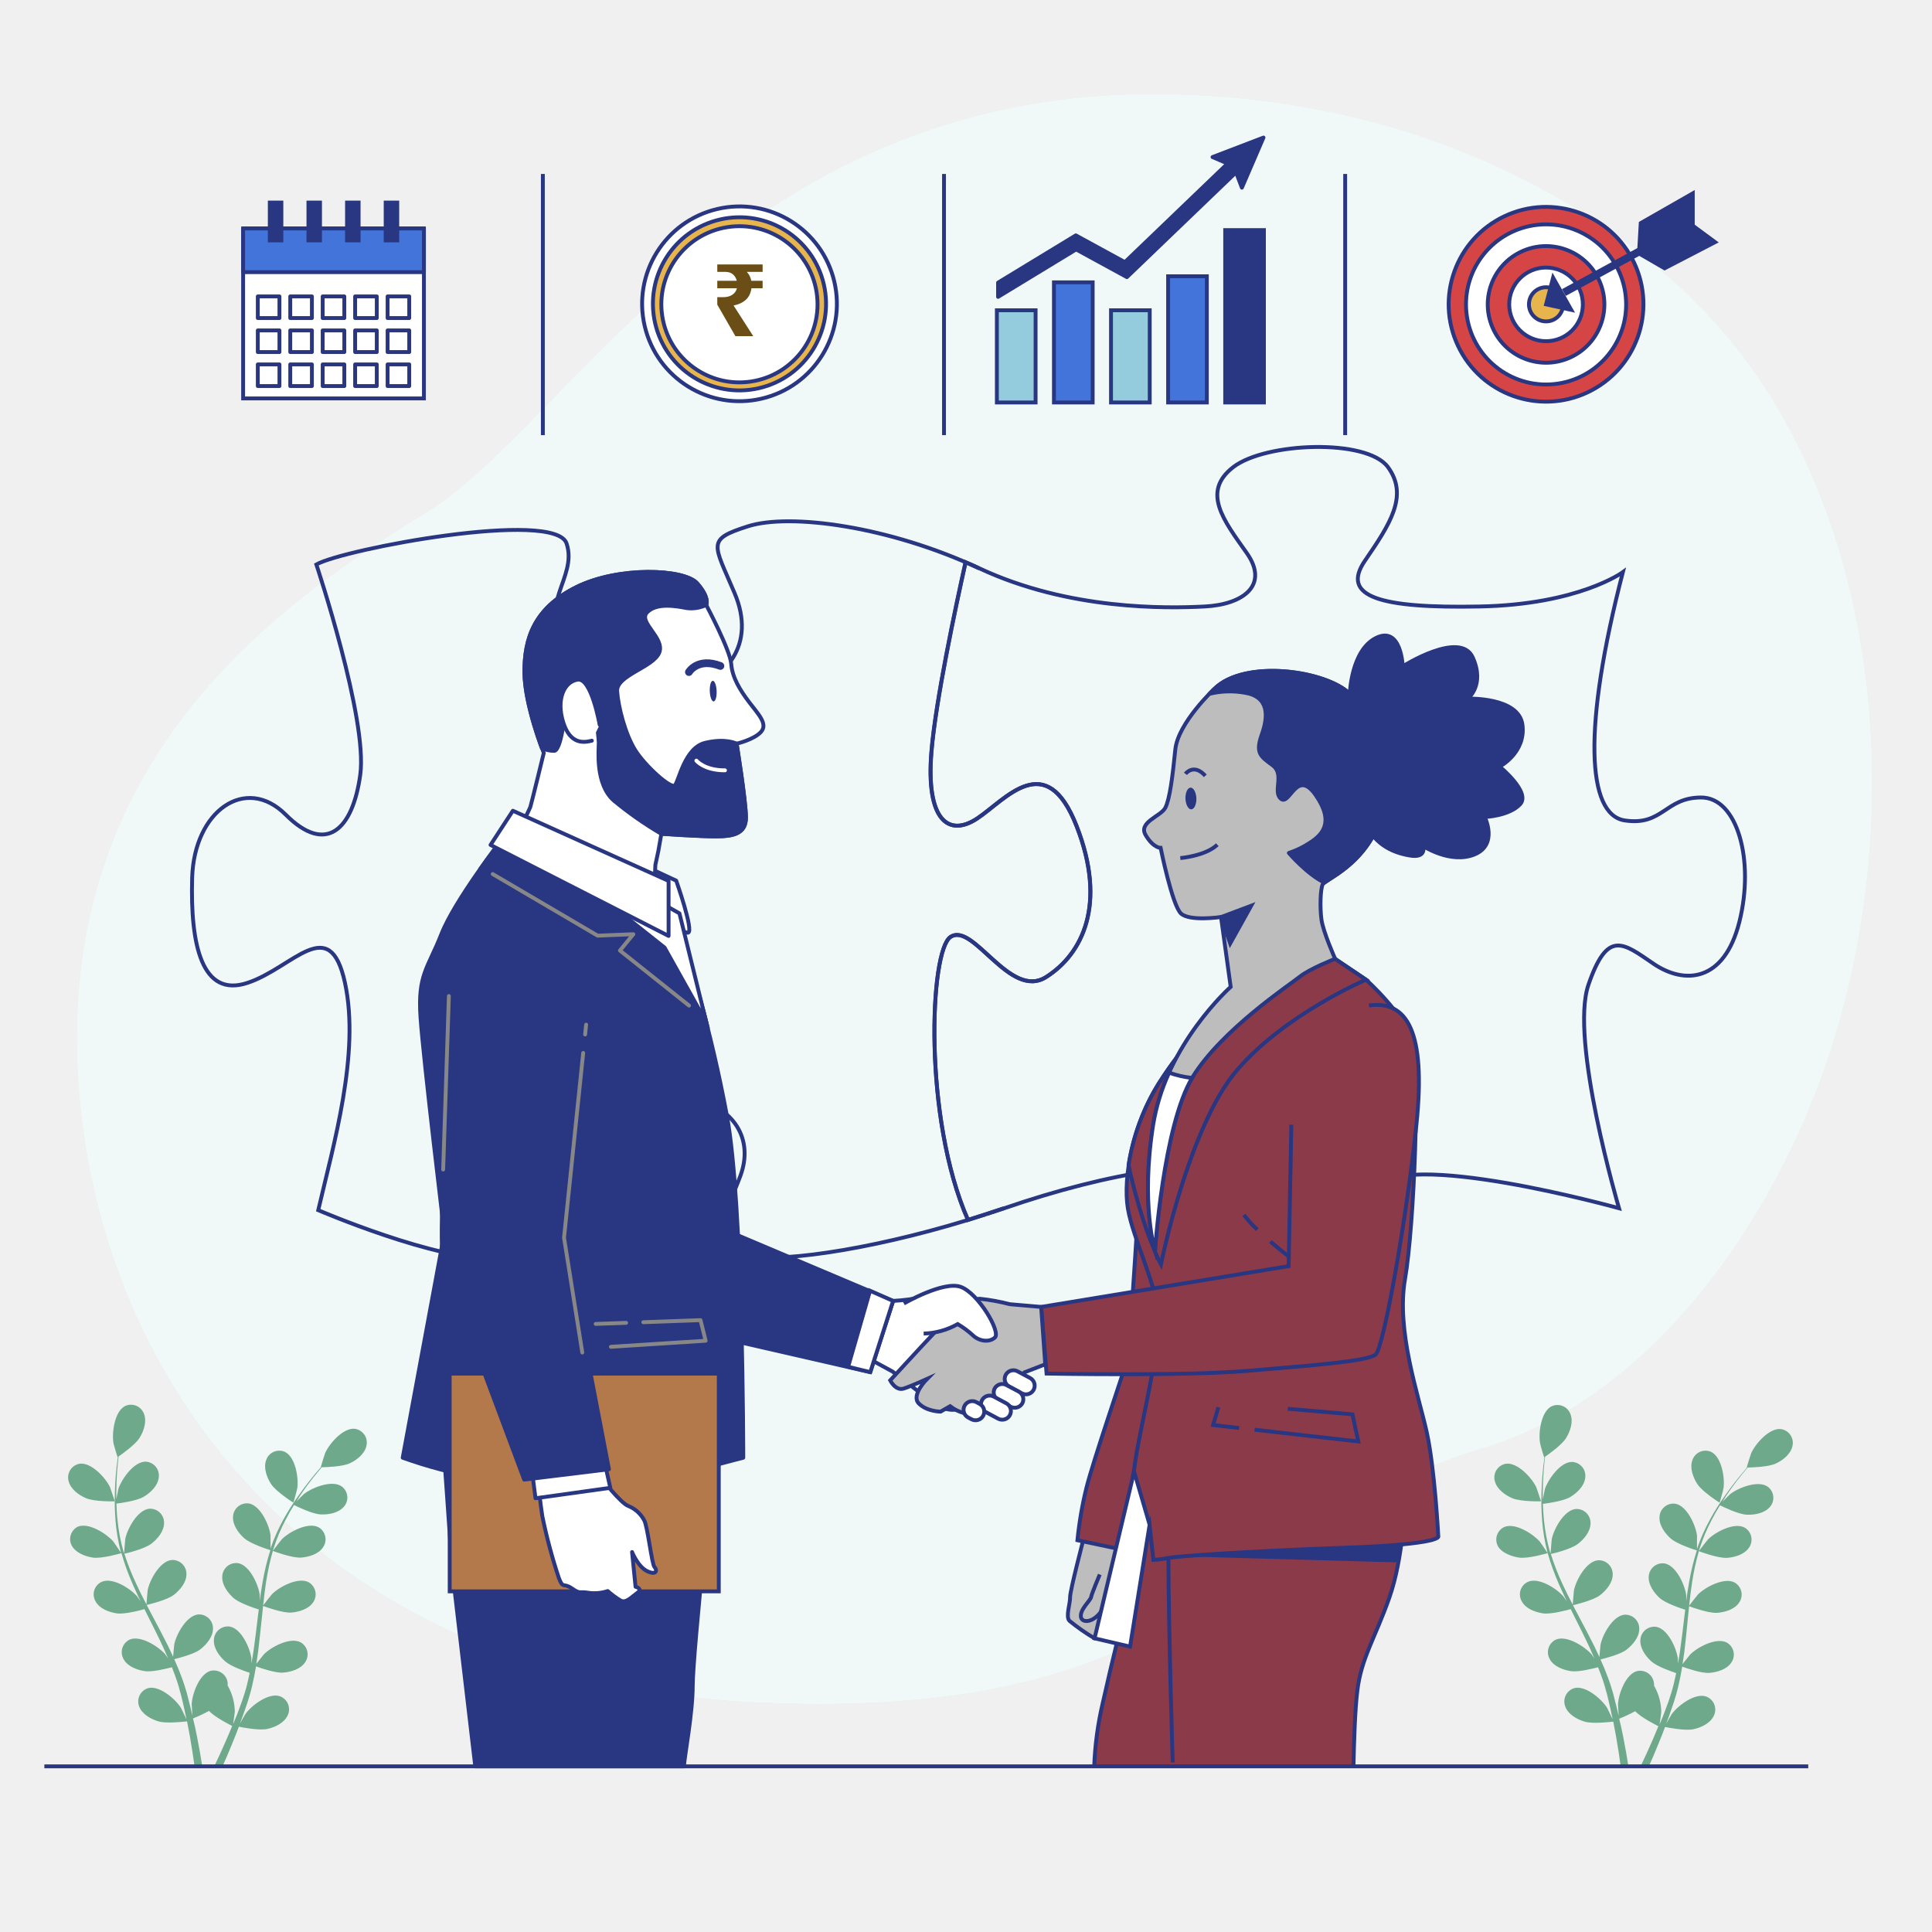
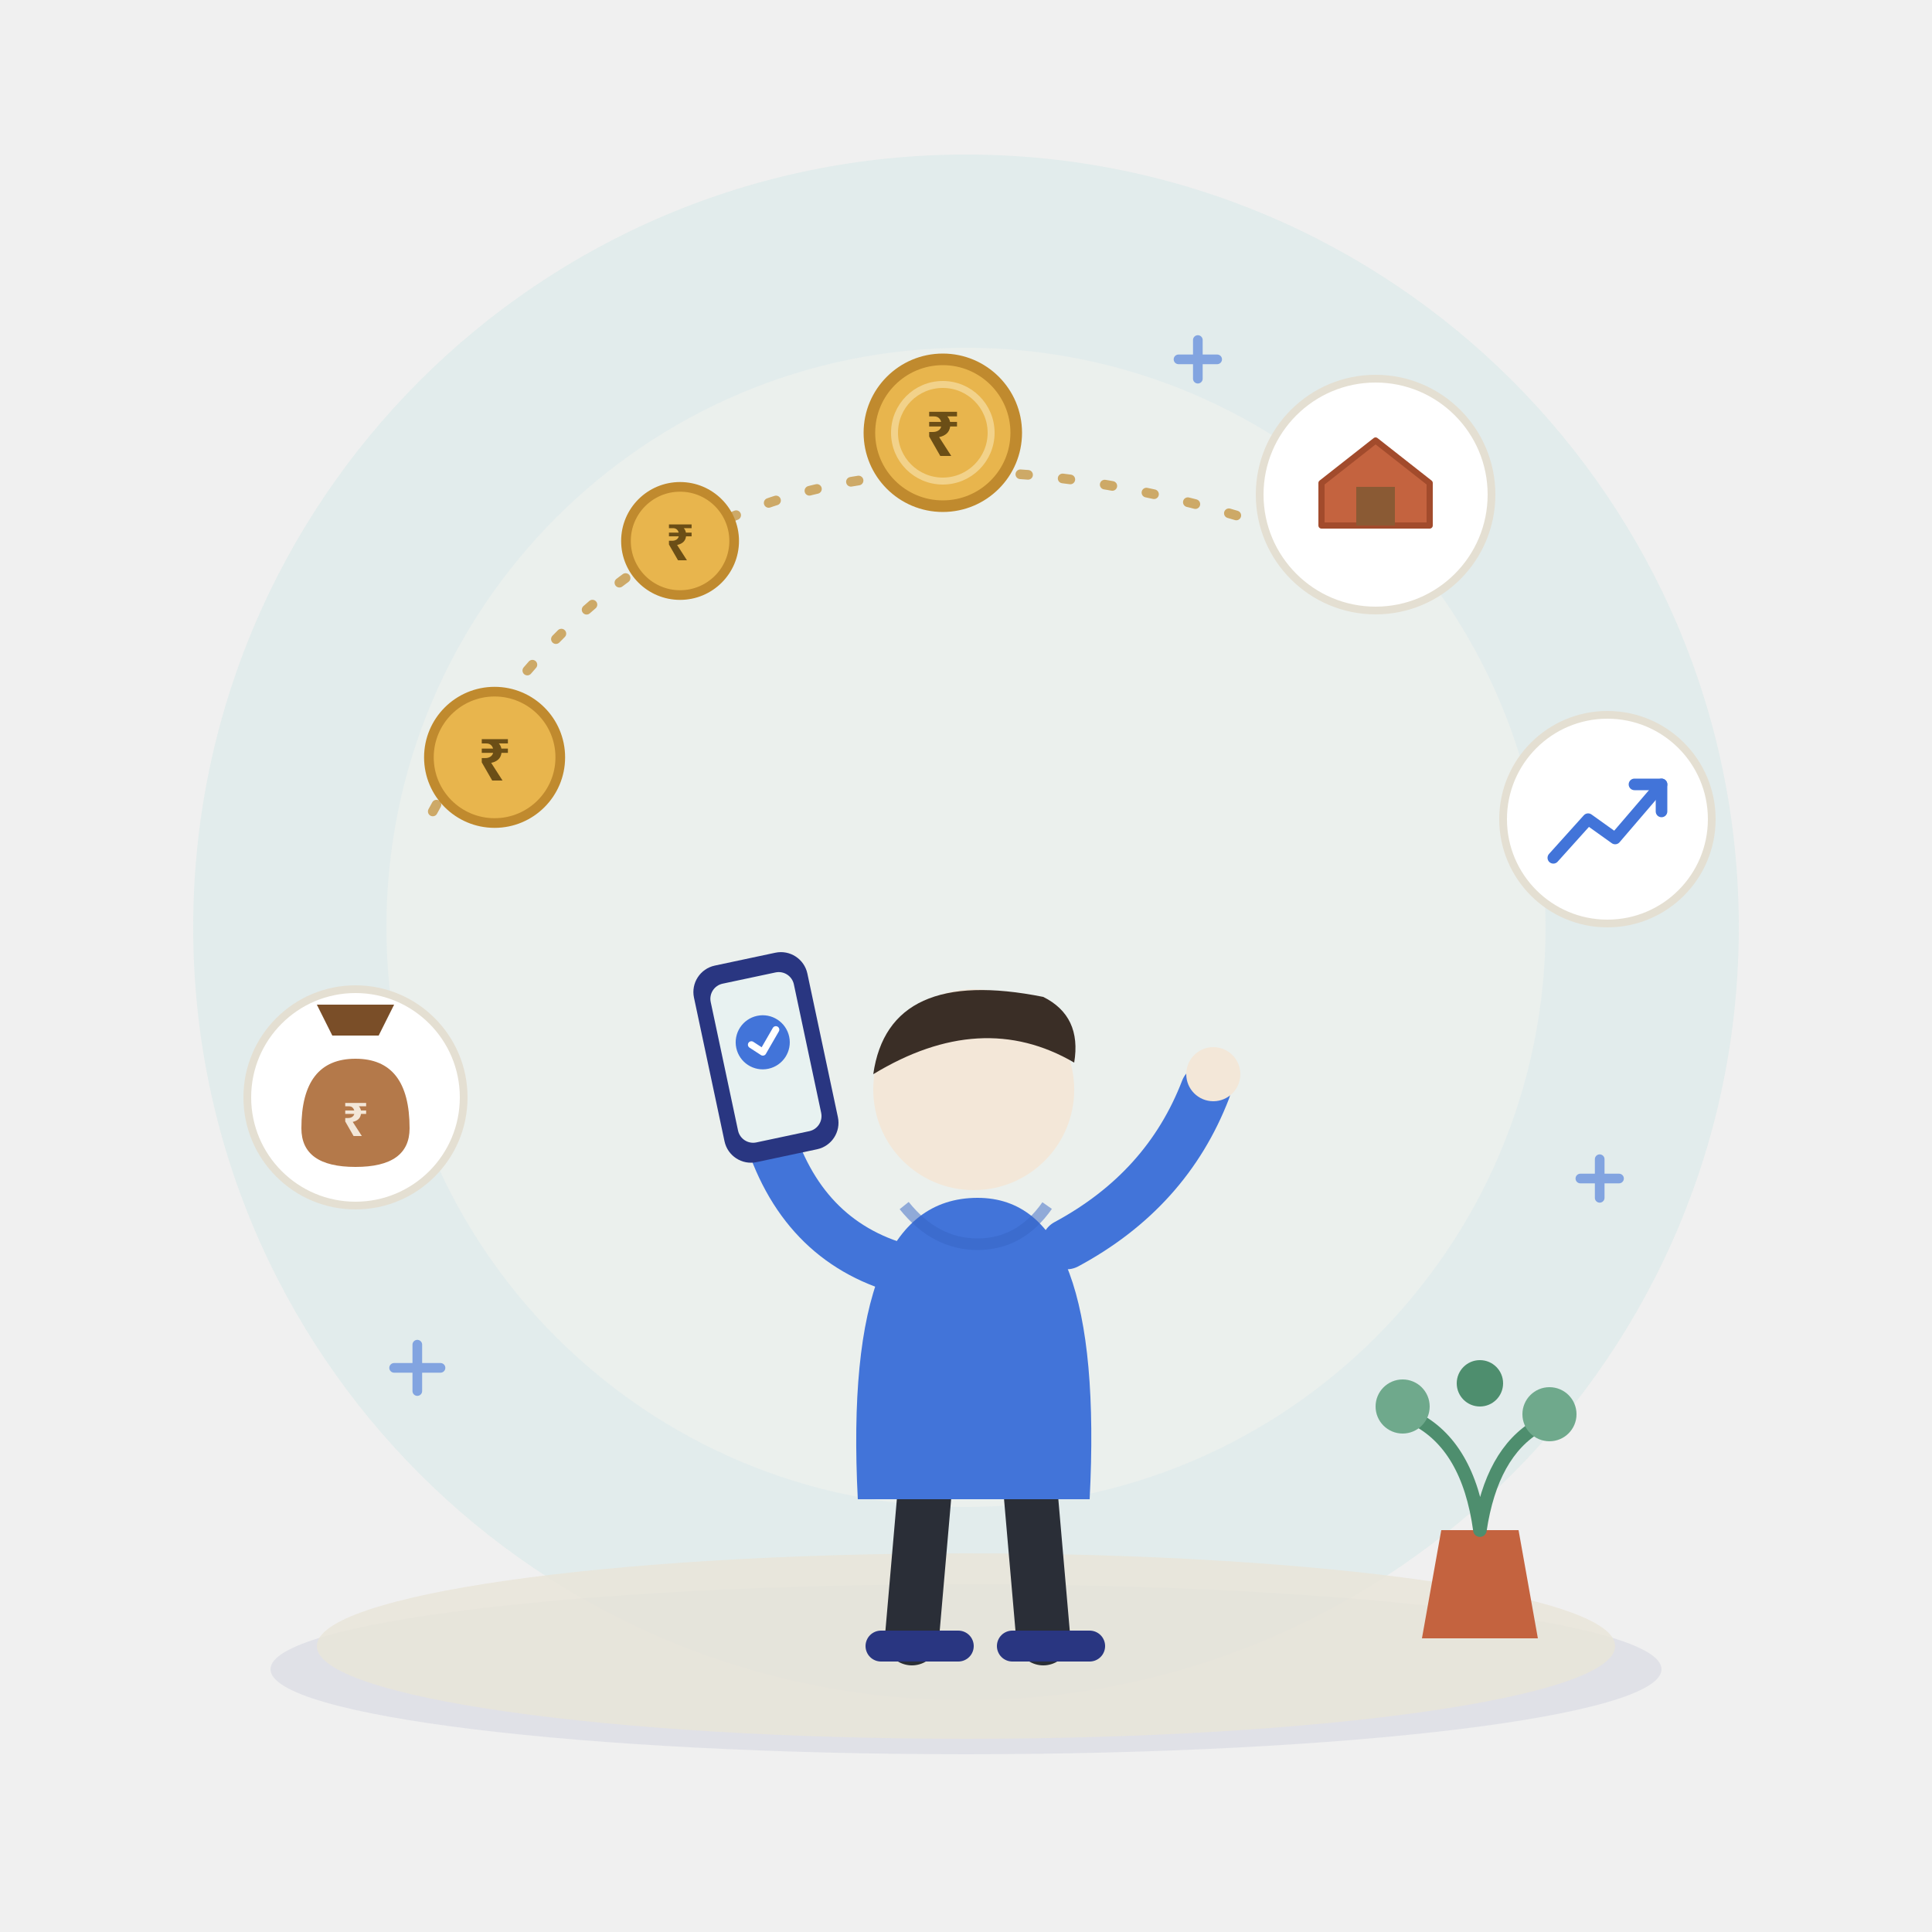
- <svg xmlns="http://www.w3.org/2000/svg" viewBox="0 0 500 500">
-   <g id="background-simple">
-     <path d="M470.92 280.06c-14.72 39.43-44.8 82.11-87.13 94.74-64 19.1-71.6 70.66-186.16 65.88a231 231 0 0 1-49.54-7.27 190 190 0 0 1-23.29-7.75C57.87 398.56 23 338.9 20.06 276.47c-3.83-82.1 53.46-121.23 90.69-144.15s82.1-111.7 194.76-107.88a224 224 0 0 1 50.92 7.43c37.91 10.26 76.44 33 98.83 66.13q2.52 3.73 4.82 7.64c29.97 50.84 30.92 120.66 10.84 174.42" style="fill:#d0e7e6" />
-     <path d="M470.92 280.06c-14.72 39.43-44.8 82.11-87.13 94.74-64 19.1-71.6 70.66-186.16 65.88a231 231 0 0 1-49.54-7.27 190 190 0 0 1-23.29-7.75C57.87 398.56 23 338.9 20.06 276.47c-3.83-82.1 53.46-121.23 90.69-144.15s82.1-111.7 194.76-107.88a224 224 0 0 1 50.92 7.43c37.91 10.26 76.44 33 98.83 66.13q2.52 3.73 4.82 7.64c29.97 50.84 30.92 120.66 10.84 174.42" style="fill:#fff;opacity:.7" />
+ <svg xmlns="http://www.w3.org/2000/svg" width="500" height="500" fill="none" viewBox="0 0 500 500">
+   <circle cx="250" cy="240" r="200" fill="#d0e7e6" opacity=".45" />
+   <circle cx="250" cy="240" r="150" fill="#f3f3ee" opacity=".5" />
+   <ellipse cx="250" cy="432" fill="#293681" opacity=".08" rx="180" ry="22" />
+   <ellipse cx="250" cy="426" fill="#e9e5d9" opacity=".85" rx="168" ry="24" />
+   <path stroke="#c08a2e" stroke-dasharray="2 9" stroke-linecap="round" stroke-width="2.5" d="M112 210q64-120 210-76" opacity=".7" />
+   <circle cx="128" cy="196" r="17" fill="#e8b54d" stroke="#c08a2e" stroke-width="2.5" />
+   <text x="128" y="202" fill="#6b4e16" font-family="system-ui, sans-serif" font-size="15" font-weight="700" text-anchor="middle">₹</text>
+   <circle cx="176" cy="140" r="14" fill="#e8b54d" stroke="#c08a2e" stroke-width="2.5" />
+   <text x="176" y="145" fill="#6b4e16" font-family="system-ui, sans-serif" font-size="13" font-weight="700" text-anchor="middle">₹</text>
+   <circle cx="244" cy="112" r="19" fill="#e8b54d" stroke="#c08a2e" stroke-width="3" />
+   <circle cx="244" cy="112" r="12.5" stroke="#f2d28a" stroke-width="1.8" />
+   <text x="244" y="118" fill="#6b4e16" font-family="system-ui, sans-serif" font-size="16" font-weight="700" text-anchor="middle">₹</text>
+   <circle cx="356" cy="128" r="30" fill="#fff" stroke="#e4dfd2" stroke-width="2" />
+   <path fill="#c4633f" stroke="#a24b2c" stroke-linejoin="round" stroke-width="1.6" d="M342 136v-11l14-11 14 11v11Z" />
+   <path fill="#8a5a34" d="M351 126h10v10h-10z" />
+   <circle cx="416" cy="212" r="27" fill="#fff" stroke="#e4dfd2" stroke-width="2" />
+   <path stroke="#4274d9" stroke-linecap="round" stroke-linejoin="round" stroke-width="3" d="m402 222 9-10 7 5 12-14" />
+   <path stroke="#4274d9" stroke-linecap="round" stroke-linejoin="round" stroke-width="3" d="M423 203h7v7" />
+   <circle cx="92" cy="284" r="28" fill="#fff" stroke="#e4dfd2" stroke-width="2" />
+   <path fill="#7a4e28" d="M86 268h12l4-8H82Z" />
+   <path fill="#b4794a" d="M78 292q0-18 14-18t14 18q0 10-14 10t-14-10" />
+   <text x="92" y="294" fill="#f3e7d8" font-family="system-ui, sans-serif" font-size="12" font-weight="700" text-anchor="middle">₹</text>
+   <path stroke="#2a2e37" stroke-linecap="round" stroke-width="14" d="m236 424 4-46m30 46-4-46" />
+   <path stroke="#293681" stroke-linecap="round" stroke-width="8" d="M228 426h20m14 0h20" />
+   <path fill="#4274d9" d="M222 388q-4-78 31-78 33 0 29 78Z" />
+   <path stroke="#3563c4" stroke-width="3" d="M234 312q8 10 19 10t18-10" opacity=".5" />
+   <path stroke="#4274d9" stroke-linecap="round" stroke-width="13" d="M232 328q-26-8-34-38" />
+   <g transform="rotate(-12 196 268)">
+     <rect width="30" height="52" x="182" y="248" fill="#293681" rx="7" />
+     <rect width="22" height="42" x="186" y="253" fill="#e8f2f1" rx="4" />
+     <circle cx="197" cy="270" r="7" fill="#4274d9" />
+     <path stroke="#fff" stroke-linecap="round" stroke-linejoin="round" stroke-width="1.8" d="m194 270 2.5 2.5 4.5-5" />
  </g>
-   <g id="Puzzle">
-     <path d="M250.5 315.72c-11.63-26.4-9.91-69.64-4.52-73.24 5.93-3.95 15.32 16.32 24.72 10.39s15.82-18.79 7.91-39.06-18.29-6.92-25.71-2-13.35.5-11.86-17.3c1.09-13.13 6.21-37.26 8.83-49 1.18.51 2.36 1 3.52 1.57-23.23-10.88-48.94-14.34-59.81-10.88s-8.9 4.45-3.47 17.3c11.35 26.81-31.62 36-44 15.35-7.41-12.36 3.49-19.3.52-28.2s-57.84 1.48-64.76 5.44c0 0 13.34 40 11.37 54.38s-8.9 20.77-19.28 10.38-23.73-1-24.23 16.32 2.47 31.14 14.34 27.19 21.26-18.29 25.21 0-3 42-6.92 58.83c0 0 31.15 13.35 45.48 12.36s23.24-1.48 18.79-10.38-11.87-14.83-6.43-24.72 27.19-8.9 38.56-6.43 16.32 10.88 12.86 20.27-9.4 18.79 1.48 20.76c10.25 1.87 36.32-2.42 62-10.78-1.52.49-3.1.97-4.6 1.45Zm9.32-3.03c-1.52.52-3.05 1-4.57 1.53q2.29-.75 4.57-1.53Z" style="fill:none;stroke:#293681;stroke-miterlimit:10" />
-     <path d="M440.27 206.39c-9.39 0-9.89 7.42-19.78 5.94s-10.87-24.23-.49-64.27c0 0-11.37 8.4-37.08 8.9s-36.09-2.48-29.66-11.87 11.37-16.81 5.93-24.22-31.64-6.43-40 0-2.47 13.84 3.46 22.24-1 13.35-10.88 13.85-35.1 1-58.34-9.89q-1.74-.81-3.52-1.57c-2.62 11.77-7.74 35.9-8.83 49-1.49 17.8 4.44 22.25 11.86 17.3s17.8-18.29 25.71 2 1.48 33.12-7.91 39.06-18.83-14.33-24.74-10.38c-5.39 3.6-7.11 46.84 4.52 73.24l9.32-3c27.19-9.4 54.38-13.85 59.33-7.42s3 5.44-3.46 15.33-5.94 18.29 4.94 23.23 37.57 4 40-7.41-11.37-17.8-4.94-28.68 63.29 4.92 63.29 4.92-12.85-43.51-7.91-57.85S420 244 427.91 249.4s18.29 4.95 22.25-10.87-.5-32.14-9.89-32.14Z" style="fill:none;stroke:#293681;stroke-miterlimit:10" />
-   </g>
-   <g id="Target">
-     <circle cx="400.12" cy="78.77" r="25.2" style="fill:#d64545;stroke:#293681;stroke-miterlimit:10" transform="rotate(-25.27 400.067 78.766)" />
-     <circle cx="400.12" cy="78.77" r="20.72" style="fill:#fff;stroke:#293681;stroke-miterlimit:10" transform="rotate(-5.86 400.286 78.765)" />
-     <circle cx="400.12" cy="78.77" r="15.09" style="fill:#d64545;stroke:#293681;stroke-miterlimit:10" transform="rotate(-25.44 400.151 78.778)" />
-     <path d="M409.64 78.77a9.53 9.53 0 1 0-9.53 9.53 9.5 9.5 0 0 0 9.53-9.53Z" style="fill:#fff;stroke:#293681;stroke-miterlimit:10" />
-     <path d="M404.53 78.77a4.42 4.42 0 1 0-4.42 4.41 4.4 4.4 0 0 0 4.42-4.41Z" style="fill:#e8b54d;stroke:#293681;stroke-miterlimit:10" />
-     <path d="m401.94 71.86-1.82 6.91 6.52 1.43z" style="fill:#293681;stroke:#293681;stroke-miterlimit:10" />
-     <path d="m404.72 75.71 28.67-15.62" style="fill:#fff;stroke:#293681;stroke-miterlimit:10;stroke-width:2px" />
-     <path d="m424.19 65.23.43-7.49 13.47-7.7v8.55z" style="fill:#293681;stroke:#293681;stroke-miterlimit:10" />
-     <path d="m443.87 62.66-5.9-4.35-13.84 7.27 6.67 3.86z" style="fill:#293681;stroke:#293681;stroke-miterlimit:10" />
-   </g>
-   <g id="Chart">
-     <path d="M257.99 80.3h10.02v23.86h-10.02z" style="fill:#95ccdd;stroke:#293681;stroke-miterlimit:10" />
-     <path d="M272.76 73.07h10.02v31.09h-10.02z" style="fill:#4274d9;stroke:#293681;stroke-miterlimit:10" />
-     <path d="M287.53 80.3h10.02v23.86h-10.02z" style="fill:#95ccdd;stroke:#293681;stroke-miterlimit:10" />
-     <path d="M302.31 71.5h10.02v32.66h-10.02z" style="fill:#4274d9;stroke:#293681;stroke-miterlimit:10" />
-     <path d="M317.08 59.55h10.02v44.61h-10.02z" style="fill:#293681;stroke:#293681;stroke-miterlimit:10" />
-     <path d="m313.8 40.65 3.91 1.67-26.59 25.52-12.7-6.93-20.12 12.23v3.69l20.2-12.28 13.14 7.17 28.25-27.12 1.51 3.97 5.59-12.97z" style="fill:#293681;stroke:#293681;stroke-linecap:round;stroke-linejoin:round" />
-   </g>
-   <g id="Money">
-     <circle cx="191.38" cy="78.62" r="25.2" style="fill:#fff;stroke:#293681;stroke-miterlimit:10" transform="rotate(-13.21 191.404 78.613)" />
-     <circle cx="191.38" cy="78.62" r="22.4" style="fill:#e8b54d;stroke:#293681;stroke-miterlimit:10" transform="rotate(-12.86 191.435 78.635)" />
-     <circle cx="191.36" cy="78.77" r="20.21" style="fill:#fff;stroke:#293681;stroke-miterlimit:10" transform="rotate(-8.81 191.248 78.719)" />
-     <text x="191.38" y="87" fill="#6b4e16" font-family="system-ui, sans-serif" font-size="26" font-weight="700" text-anchor="middle">₹</text>
-   </g>
-   <g id="Calendar">
-     <path d="M62.92 59.12h46.79v43.99H62.92z" style="fill:#fff;stroke:#293681;stroke-miterlimit:10" />
-     <path d="M62.92 59.12h46.79v11.31H62.92z" style="fill:#4274d9;stroke:#293681;stroke-linecap:round;stroke-linejoin:round" />
-     <path d="M66.72 76.71h5.6v5.6h-5.6zm8.4 0h5.6v5.6h-5.6zm8.39 0h5.6v5.6h-5.6zm8.4 0h5.6v5.6h-5.6zm8.4 0h5.6v5.6h-5.6zm-33.59 8.8h5.6v5.6h-5.6zm8.4 0h5.6v5.6h-5.6zm8.39 0h5.6v5.6h-5.6zm8.4 0h5.6v5.6h-5.6zm8.4 0h5.6v5.6h-5.6zm-33.59 8.8h5.6v5.6h-5.6zm8.4 0h5.6v5.6h-5.6zm8.39 0h5.6v5.6h-5.6zm8.4 0h5.6v5.6h-5.6zm8.4 0h5.6v5.6h-5.6z" style="fill:#fff;stroke:#293681;stroke-linecap:round;stroke-linejoin:round" />
-     <path d="M69.32 51.92h4v10.8h-4zm10 0h4v10.8h-4zm9.99 0h4v10.8h-4zm10 0h4v10.8h-4z" style="fill:#293681" />
-   </g>
-   <g id="Plants">
-     <path d="M22.23 387.72c2.17.95 7.48.83 7.48.83s-1.14-3.47-1.24-3.68c-1.17-2.44-4.85-6.46-7.85-6.06a3.6 3.6 0 0 0-2.87 4.49c.5 2.07 2.63 3.62 4.48 4.42" style="fill:#6fa98c" />
-     <path d="M24.06 403.11c2.25.32 7-1.05 7.37-1.16a63 63 0 0 0 2.87 7.95q.99 2.25 2.08 4.51a22 22 0 0 0-.89-1.27c-1.76-2.05-6.38-5-9.16-3.77a3.57 3.57 0 0 0-1.59 5.08c1 1.87 3.49 2.8 5.49 3.09s6.09-.79 7.16-1.1l.85 1.72c1.37 2.73 2.75 5.45 4 8.16q.66 1.43 1.27 2.87l-.77-1.1c-1.77-2-6.39-4.95-9.17-3.77a3.6 3.6 0 0 0-1.57 5.09c1 1.87 3.5 2.79 5.49 3.08s5.7-.69 7-1q.6 1.5 1.12 3c.21.67.47 1.31.64 2s.38 1.34.56 2c.31 1.29.64 2.62.91 3.89q.3 1.31.54 2.57c-.44-.95-1.33-2.8-1.42-2.95-1.44-2.29-5.56-5.86-8.49-5.12A3.6 3.6 0 0 0 36 441.6c.73 2 3 3.3 5 3.89 2.12.64 6.82.05 7.41 0q.42 2.13.77 4.07.74 4.32 1.17 7.6h2c-.35-2.25-.8-4.92-1.4-7.92a90 90 0 0 0-1-4.51 38 38 0 0 0 4.14-1.95c1.55 1.68 5.51 3.64 6 3.89q-.81 2-1.61 3.82-1.66 3.8-3.06 6.67h2.15q1.2-2.64 2.56-6 .84-2.04 1.69-4.29c.57.12 5.22 1.06 7.39.57 2-.44 4.35-1.55 5.24-3.5a3.6 3.6 0 0 0-2-4.95c-2.87-1-7.24 2.3-8.85 4.47-.09.13-1 1.63-1.5 2.59q.35-.9.68-1.83c.46-1.25.88-2.51 1.34-3.86l.6-2c.21-.67.35-1.39.54-2.1q.57-2.46 1-5c1.1.4 5 1.76 7 1.61s4.54-.88 5.7-2.67a3.57 3.57 0 0 0-1.2-5.19c-2.69-1.38-7.51 1.17-9.42 3.08-.12.12-1.34 1.64-2 2.49q.25-1.48.46-3.08c.37-3 .65-6.05 1-9.09l.29-2.79c.39.15 5 1.86 7.26 1.71 2-.15 4.53-.88 5.7-2.67a3.6 3.6 0 0 0-1.2-5.19c-2.69-1.39-7.51 1.16-9.43 3.07a86 86 0 0 0-2.31 2.92q.3-3.08.76-6.08a65 65 0 0 1 1.74-8c.18.07 5 1.88 7.3 1.72 2-.14 4.54-.88 5.7-2.67a3.6 3.6 0 0 0-1.2-5.19c-2.69-1.39-7.51 1.17-9.42 3.07-.15.15-2 2.51-2.35 3 0-.15.08-.31.12-.46a46 46 0 0 1 3.17-7.56 48 48 0 0 1 2.16-3.79c.86.43 4.8 2.34 6.91 2.43s4.6-.38 6-2a3.57 3.57 0 0 0-.63-5.29c-2.52-1.68-7.59.34-9.7 2-.12.09-1.18 1.15-1.94 1.93l1-1.6a70 70 0 0 1 3.68-5q.98-1.23 1.85-2.25c1.06 0 5.34-.15 7.21-1s3.92-2.45 4.36-4.54a3.6 3.6 0 0 0-3-4.41c-3-.32-6.58 3.8-7.68 6.27-.09.21-1.19 3.72-1.14 3.72H83a84 84 0 0 0-5.62 7.13 62 62 0 0 0-4 6.29 47 47 0 0 0-3.37 7.58v.1-3.56c-.35-2.68-2.6-7.65-5.57-8.2a3.6 3.6 0 0 0-4.13 3.37c-.17 2.13 1.37 4.26 2.87 5.6 1.7 1.52 6.41 3 6.79 3.1a63 63 0 0 0-2 8.22q-.43 2.44-.75 4.9v-1.54c-.35-2.68-2.6-7.65-5.57-8.2a3.6 3.6 0 0 0-4.13 3.36c-.17 2.13 1.37 4.26 2.87 5.61s5.52 2.69 6.58 3l-.24 1.9c-.36 3-.71 6.06-1.14 9-.15 1-.34 2.06-.53 3.09v-1.34c-.35-2.68-2.59-7.66-5.57-8.21a3.6 3.6 0 0 0-4.13 3.37c-.17 2.13 1.37 4.26 2.88 5.6s5.12 2.57 6.38 3c-.22 1-.44 2.08-.7 3.09-.19.67-.33 1.34-.56 2s-.43 1.34-.64 2c-.46 1.25-.92 2.54-1.39 3.75l-1 2.44c.16-1 .44-3.07.44-3.25a14 14 0 0 0-1.86-6.76 5 5 0 0 0 0-.79 3.6 3.6 0 0 0-4.38-3c-2.92.78-4.78 5.91-4.92 8.61 0 .16.1 1.9.18 3l-.44-1.91c-.31-1.29-.65-2.57-1-3.95l-.61-2c-.2-.67-.47-1.36-.71-2.05a70 70 0 0 0-1.94-4.72c1.13-.27 5.14-1.29 6.74-2.53s3.3-3.24 3.29-5.37a3.6 3.6 0 0 0-3.87-3.67c-3 .33-5.62 5.12-6.16 7.77 0 .16-.21 2.1-.29 3.17q-.64-1.41-1.32-2.82c-1.35-2.7-2.79-5.4-4.22-8.1l-1.3-2.48c.41-.1 5.19-1.21 7-2.59 1.61-1.23 3.3-3.24 3.29-5.37a3.6 3.6 0 0 0-3.87-3.67c-3 .33-5.62 5.12-6.16 7.77 0 .2-.3 3-.32 3.71q-1.48-2.74-2.72-5.49a62 62 0 0 1-3-7.63c.19 0 5.19-1.18 7-2.59 1.6-1.23 3.3-3.24 3.28-5.37a3.6 3.6 0 0 0-3.86-3.67c-3 .33-5.62 5.12-6.17 7.76 0 .21-.31 3.22-.32 3.77l-.16-.46a47 47 0 0 1-1.53-8.05c-.17-1.5-.24-2.95-.29-4.35 1-.12 5.31-.7 7.11-1.79s3.63-2.86 3.85-5a3.6 3.6 0 0 0-3.44-4.07c-3 0-6.14 4.47-7 7 0 .14-.35 1.61-.55 2.69v-1.9a81 81 0 0 1 .59-9.13c.87-.6 4.37-3.07 5.45-4.84s1.91-4.21 1.12-6.19a3.57 3.57 0 0 0-4.92-2c-2.69 1.39-3.4 6.8-3 9.46 0 .23 1.06 3.77 1.1 3.74h.06a77 77 0 0 0-.77 9.02 65 65 0 0 0 .17 7.42 47 47 0 0 0 1.38 8.18v.1c-.48-.75-1.88-2.79-2-2.94-1.77-2-6.39-4.95-9.17-3.77a3.6 3.6 0 0 0-1.54 4.89c1.03 1.89 3.49 2.81 5.49 3.11" style="fill:#6fa98c" />
-     <path d="M75.94 388.89s1-3.53 1-3.76c.38-2.67-.48-8.06-3.2-9.38a3.57 3.57 0 0 0-4.87 2.16c-.73 2 .19 4.47 1.29 6.16 1.28 1.99 5.77 4.82 5.78 4.82m315.4-1.17c2.17.95 7.48.83 7.48.83s-1.14-3.47-1.24-3.68c-1.17-2.44-4.85-6.46-7.85-6.06a3.6 3.6 0 0 0-2.87 4.49c.5 2.07 2.63 3.62 4.48 4.42" style="fill:#6fa98c" />
-     <path d="M393.17 403.11c2.25.32 7-1.05 7.37-1.16a64 64 0 0 0 2.87 7.95q.99 2.25 2.08 4.51a22 22 0 0 0-.89-1.27c-1.76-2.05-6.38-5-9.16-3.77a3.57 3.57 0 0 0-1.59 5.08c1 1.87 3.49 2.8 5.49 3.09s6.09-.79 7.16-1.1l.85 1.72c1.37 2.73 2.75 5.45 4 8.16q.66 1.43 1.27 2.87l-.77-1.1c-1.77-2-6.38-4.95-9.17-3.77a3.6 3.6 0 0 0-1.59 5.09c1 1.87 3.5 2.79 5.49 3.08s5.7-.69 7-1c.39 1 .79 2 1.12 3 .21.67.47 1.31.64 2s.38 1.34.56 2c.31 1.29.64 2.62.91 3.89q.3 1.31.54 2.57c-.44-.95-1.33-2.8-1.42-2.95-1.44-2.29-5.56-5.86-8.49-5.12a3.6 3.6 0 0 0-2.34 4.79c.73 2 3 3.3 5 3.89 2.12.64 6.82.05 7.41 0q.42 2.13.77 4.07.74 4.32 1.17 7.6h2c-.35-2.25-.8-4.92-1.4-7.92a90 90 0 0 0-1-4.51 38 38 0 0 0 4.14-1.95c1.55 1.68 5.51 3.64 6 3.89q-.81 2-1.61 3.82-1.66 3.8-3.06 6.67h2.15q1.2-2.64 2.56-6 .84-2.04 1.69-4.29c.57.12 5.22 1.06 7.39.57 2-.44 4.35-1.55 5.24-3.5a3.6 3.6 0 0 0-2-4.95c-2.87-1-7.24 2.3-8.85 4.47-.09.13-1 1.63-1.5 2.59l.69-1.83c.45-1.25.87-2.51 1.33-3.86l.6-2c.21-.67.35-1.39.54-2.1q.57-2.45 1-5c1.1.4 5 1.76 7 1.61s4.54-.88 5.7-2.67a3.57 3.57 0 0 0-1.2-5.19c-2.69-1.38-7.51 1.17-9.42 3.08-.12.12-1.34 1.64-2 2.49q.25-1.48.46-3.08c.37-3 .65-6.05.95-9.09l.29-2.79c.39.15 5 1.86 7.26 1.71 2-.15 4.53-.88 5.7-2.67a3.6 3.6 0 0 0-1.2-5.19c-2.69-1.39-7.51 1.16-9.43 3.07a86 86 0 0 0-2.31 2.92q.3-3.08.76-6.08a65 65 0 0 1 1.74-8c.18.07 5 1.88 7.3 1.72 2-.14 4.54-.88 5.7-2.67a3.6 3.6 0 0 0-1.2-5.19c-2.69-1.39-7.51 1.17-9.42 3.07-.15.15-2 2.51-2.35 3 0-.15.08-.31.12-.46a46 46 0 0 1 3.17-7.56 48 48 0 0 1 2.16-3.79c.86.43 4.8 2.34 6.91 2.43s4.6-.38 6-2a3.57 3.57 0 0 0-.63-5.29c-2.52-1.68-7.59.34-9.7 2-.11.09-1.18 1.15-1.94 1.93l1-1.6a74 74 0 0 1 5.53-7.25c1.06 0 5.34-.15 7.21-1s3.92-2.45 4.36-4.54a3.6 3.6 0 0 0-3-4.41c-3-.32-6.59 3.8-7.69 6.27-.09.21-1.19 3.72-1.14 3.72h.07a84 84 0 0 0-5.62 7.13 62 62 0 0 0-3.95 6.29 47 47 0 0 0-3.37 7.58v.1-3.56c-.35-2.68-2.6-7.65-5.57-8.2a3.6 3.6 0 0 0-4.13 3.37c-.17 2.13 1.37 4.26 2.87 5.6 1.7 1.52 6.41 3 6.79 3.1a63 63 0 0 0-2 8.22q-.43 2.44-.75 4.9v-1.54c-.35-2.68-2.6-7.65-5.57-8.2a3.6 3.6 0 0 0-4.13 3.36c-.17 2.13 1.37 4.26 2.87 5.61s5.52 2.69 6.58 3l-.24 1.9c-.36 3-.71 6.06-1.14 9-.15 1-.34 2.06-.53 3.09v-1.34c-.35-2.68-2.59-7.66-5.57-8.21a3.6 3.6 0 0 0-4.13 3.37c-.17 2.13 1.37 4.26 2.88 5.6s5.13 2.57 6.38 3c-.22 1-.44 2.08-.7 3.09-.19.67-.33 1.34-.56 2s-.43 1.34-.64 2c-.46 1.25-.92 2.54-1.39 3.75l-1 2.44c.16-1 .44-3.07.44-3.25a14 14 0 0 0-1.86-6.76 5 5 0 0 0-.05-.79 3.6 3.6 0 0 0-4.38-3c-2.92.78-4.78 5.91-4.92 8.61 0 .16.1 1.9.18 3l-.44-1.91c-.31-1.29-.65-2.57-1-3.95l-.61-2c-.2-.67-.47-1.36-.71-2.05a70 70 0 0 0-1.94-4.72c1.13-.27 5.14-1.29 6.74-2.53s3.3-3.24 3.29-5.37a3.6 3.6 0 0 0-3.87-3.67c-3 .33-5.62 5.12-6.16 7.77 0 .16-.21 2.1-.29 3.17q-.64-1.41-1.32-2.82c-1.35-2.7-2.79-5.4-4.22-8.1l-1.3-2.48c.41-.1 5.19-1.21 7-2.59 1.61-1.23 3.3-3.24 3.29-5.37a3.6 3.6 0 0 0-3.87-3.67c-3 .33-5.62 5.12-6.16 7.77 0 .2-.3 3-.32 3.71a122 122 0 0 1-2.72-5.49 62 62 0 0 1-2.95-7.63c.19 0 5.19-1.18 7-2.59 1.6-1.23 3.3-3.24 3.28-5.37a3.6 3.6 0 0 0-3.86-3.67c-3 .33-5.62 5.12-6.17 7.76 0 .21-.31 3.22-.32 3.77l-.16-.46a47 47 0 0 1-1.53-8.05q-.23-2.25-.29-4.35c1-.12 5.31-.7 7.11-1.79s3.63-2.86 3.85-5a3.6 3.6 0 0 0-3.44-4.07c-3 0-6.14 4.47-7 7 0 .14-.35 1.61-.55 2.69v-1.9a81 81 0 0 1 .59-9.13c.87-.6 4.37-3.07 5.45-4.84s1.91-4.21 1.12-6.19a3.57 3.57 0 0 0-4.92-2c-2.69 1.39-3.4 6.8-2.95 9.46 0 .23 1 3.77 1.1 3.74h.05a77 77 0 0 0-.77 9.02 65 65 0 0 0 .17 7.42 47 47 0 0 0 1.38 8.18v.1c-.48-.75-1.88-2.79-2-2.94-1.77-2-6.39-4.95-9.17-3.77a3.6 3.6 0 0 0-1.59 5.09c.98 1.62 3.44 2.54 5.44 2.84" style="fill:#6fa98c" />
-     <path d="M445.05 388.89s1-3.53 1-3.76c.38-2.67-.48-8.06-3.2-9.38a3.57 3.57 0 0 0-4.87 2.16c-.73 2 .19 4.47 1.29 6.16 1.28 1.99 5.73 4.82 5.78 4.82" style="fill:#6fa98c" />
-   </g>
-   <g id="Characters">
-     <path d="M349.33 179.57s.31-11.29 6.82-14.49 6.88 7.37 6.88 7.37 14.89-9.46 18.12-2.29-1.28 10.64-1.28 10.64 13.22-.46 14.14 6.79-5.91 10.8-5.91 10.8 8.17 6.67 5.3 9.75-9.15 3.3-9.15 3.3 3.56 7.15-2.65 9.69-13.31-2.19-13.31-2.19 1.1 3.28-3.56 2.45-9.37-3-12.26-9.84-6.62-26.21-3.14-31.98" style="fill:#293681;stroke:#293681;stroke-linecap:round;stroke-linejoin:round" />
-     <path d="M280.59 397.62s-3.71 14.16-3.65 15.73-1.23 5.13-.14 6.14a52 52 0 0 0 6.47 4.51 5 5 0 0 0 2.6-.79 2.4 2.4 0 0 0 .81-1.78c0-.53-1.49-2.75-1.69-3.27s2.73-7.29 3.84-10.66a60 60 0 0 0 1.78-9.18Z" style="fill:#bdbdbd;stroke:#293681;stroke-miterlimit:10" />
-     <path d="M284.62 407.48s-2.11 5-2.25 5.86-3 3.26-2.62 5.18 4.6 1.41 6.68-4.27" style="fill:#bdbdbd;stroke:#293681;stroke-miterlimit:10" />
-     <path d="M294.07 320.7s-1.77 28.88-2.44 31.43-8.71 25.84-10.48 33a97 97 0 0 0-2.31 13.48l10.79 2.27 6.06-26.62s7.92-24.26 6.31-35.63a34 34 0 0 0-7.93-17.93Zm56.21 136.43c.13-6.28.39-14.75 1-19.6 1-8.38 4.58-13.56 8.26-24s4-24.16 4-24.16l-65.9 2.3S290 420 285.37 440.84a85 85 0 0 0-2.19 16.29" style="fill:#8b3a4a;stroke:#293681;stroke-miterlimit:10" />
-     <path d="m306.27 402.29 54.83 1.54 1.16-4.24z" style="fill:#293681;stroke:#293681;stroke-linecap:round;stroke-linejoin:round" />
-     <path d="M303.5 456.13s-1.08-34.29-1.11-52.9" style="fill:#fff;stroke:#293681;stroke-miterlimit:10" />
-     <path d="m345.53 248.16 8 5.38S363 262 365.33 269s.64 48.57-1.71 62 3.52 30.16 5.61 39.6 3 27 3 27 1.48 2.06-24.2 2.95-43.59 2.23-45.69 2.65a26 26 0 0 1-3.85.49l-1-9.12-2.49 7.51-5.33-1.22s3.31-16.32 4.14-22.68 6.07-28 6.14-36.14-6.73-21.24-8.06-29.3 1.35-21.88 8-32.32S311 265.94 324 255.28s21.53-7.12 21.53-7.12Z" style="fill:#8b3a4a;stroke:#293681;stroke-miterlimit:10" />
-     <path d="m324.69 370.01 26.83 3.04-1.51-7.02-16.74-1.44m-17.96-.39-1.36 4.6 6.73.76m4.7-51.33a30 30 0 0 1-3.46-3.81m12.79 11.69s-2.83-2.14-5.93-4.8" style="fill:none;stroke:#293681;stroke-miterlimit:10" />
-     <path d="M345.53 248.16s-8.53-3.55-21.53 7.12-17.45 14.72-24.13 25.14a56.5 56.5 0 0 0-7.8 21.11q.24 1.17.52 2.38c3.72 15.72 7.86 23.32 7.86 23.32s7.2-35.82 19.73-50.34 33.34-23.35 33.34-23.35Z" style="fill:#8b3a4a;stroke:#293681;stroke-miterlimit:10" />
-     <path d="M314.26 178.29s-9.39 8.77-10.09 15.68-1.43 12.87-2.6 15.1-7.07 3.69-5.07 7.06 3.87 3.3 3.87 3.3 3 14.91 5.28 17 10.35.89 10.35.89l2.5 18.08s-16.79 14.89-20.06 35.64.47 32.59.47 32.59 2.19-32.69 9.75-44.93 25.12-23.83 27.71-25.92 9.16-4.64 9.16-4.64-3.12-7-3.54-10.16-.28-7.81.31-9.08 11.08-5.08 15-17.1-1.85-26.21-8-32.25-27.18-9.04-35.04-1.26Z" style="fill:#bdbdbd;stroke:#293681;stroke-miterlimit:10" />
-     <path d="M357.34 211.82c4-12-1.85-26.21-8-32.25s-27.21-9.06-35.07-1.28c0 0-.5.47-1.28 1.28a22 22 0 0 1 9.13-.3c6.29 1 6.15 6 4.44 10.79s-.42 5.64 2.79 8-.08 6.89 2.18 8.69 4.1-8 9-.94 1.61 10.26-1.45 12.24a23 23 0 0 1-5.53 2.7s4.63 5.43 9.2 7.67c2.19-1.63 11.03-5.8 14.59-16.6" style="fill:#293681;stroke:#293681;stroke-linecap:round;stroke-linejoin:round" />
-     <path d="M305.46 222.07s6.55-.54 9.58-3.46" style="fill:none;stroke:#293681;stroke-miterlimit:10" />
-     <path d="M309.62 206.6c.05 1.55-.54 2.83-1.31 2.86s-1.45-1.21-1.51-2.76.54-2.83 1.31-2.86 1.45 1.21 1.51 2.76" style="fill:#293681" />
-     <path d="M306.8 200.27s2.11-2.84 5.13.51" style="fill:none;stroke:#293681;stroke-miterlimit:10" />
-     <path d="m316 237.34 7.81-2.94-5.44 9.77z" style="fill:#293681;stroke:#293681;stroke-miterlimit:10" />
-     <path d="M293.51 380.87 283.27 424l9.19 2.14 5.06-31.54zm9.05-103.26a53 53 0 0 0-4.12 13.45c-3.27 20.74.47 32.59.47 32.59s2.17-32.25 9.6-44.67a27 27 0 0 1-5.95-1.37Z" style="fill:#fff;stroke:#293681;stroke-miterlimit:10" />
-     <path d="m334.2 291.07-.7 36.6-64.05 10.56 1.4 17.25s35.55.7 52.09-.71 31-2.46 33.08-4.22 8.11-35.78 10.57-59.71-2.46-32-12.31-30.62" style="fill:#8b3a4a;stroke:#293681;stroke-miterlimit:10" />
-     <path d="M231.13 336.68 226 352.24l5 2.72s6.35 4.92 9.83 7.58 6.15 2.66 8 1.84 10.24-12.7 11.26-14.95-3.89-9-8.8-11.88-9-2.86-11.88-2a53 53 0 0 1-8.28 1.13Z" style="fill:#fff;stroke:#293681;stroke-miterlimit:10" />
-     <path d="m269.45 338.23-8.1-.7a53 53 0 0 0-7.74-1.41c-2.11 0-4.93 2.11-6.34 3.17s-16.89 17.95-16.89 17.95 1.41 2.81 3.52 2.11 6-2.47 6-2.47-4.22 4.23-2.11 6.34 5.63 2.11 5.63 2.11l2.47-1.41a10 10 0 0 0 3.51 1.76c1.76.35 4.58-.35 7-1.76s8.71-8.75 8.71-8.75l5.4-2.09Z" style="fill:#bdbdbd;stroke:#293681;stroke-miterlimit:10" />
-     <path d="M233.92 337.35s10.24-5.94 14.74-4.3 10.45 11.67 8.81 13.11-4.3.81-5.73-.62a24 24 0 0 0-3.89-2.87 19 19 0 0 1-8.81 2.46m25.42 15.47-3.25-1.74a2.25 2.25 0 0 1-.93-3.05 2.25 2.25 0 0 1 3.05-.92l3.25 1.73a2.26 2.26 0 0 1 .93 3.05 2.26 2.26 0 0 1-3.05.93Z" style="fill:#fff;stroke:#293681;stroke-miterlimit:10" />
-     <path d="m261.59 364.08-3.25-1.74a2.26 2.26 0 0 1-.93-3 2.26 2.26 0 0 1 3-.92l3.25 1.73a2.25 2.25 0 0 1 .93 3 2.25 2.25 0 0 1-3 .93Z" style="fill:#fff;stroke:#293681;stroke-miterlimit:10" />
-     <path d="m258.31 367.15-3.25-1.74a2.24 2.24 0 0 1-.92-3.05 2.25 2.25 0 0 1 3.05-.92l3.25 1.74a2.25 2.25 0 0 1 .92 3.05 2.25 2.25 0 0 1-3.05.92Z" style="fill:#fff;stroke:#293681;stroke-miterlimit:10" />
-     <path d="m251.41 367.3-.85-.45a2.25 2.25 0 0 1-.93-3.05 2.26 2.26 0 0 1 3.05-.93l.85.46a2.25 2.25 0 0 1 .93 3.05 2.25 2.25 0 0 1-3.05.92Z" style="fill:#fff;stroke:#293681;stroke-miterlimit:10" />
-     <path d="m231.13 336.68-42.98-18.17 1.59 28.47 35.49 8.13z" style="fill:#293681;stroke:#293681;stroke-linecap:round;stroke-linejoin:round" />
-     <path d="m225.23 355.11 5.9-18.43-6.01-2.66-.12.61-5.5 19.09z" style="fill:#fff;stroke:#293681;stroke-miterlimit:10" />
-     <path d="m164 222.8 11 5.11s4.62 13.09 3.08 13.47-13.09-8.85-13.09-8.85Z" style="fill:#fff;stroke:#293681;stroke-linecap:round;stroke-linejoin:round" />
-     <path d="m170.39 220.18.77-4.41s10.2.7 14.28.67 7.64-.55 7.61-4.88-2.41-19.1-2.41-19.1 4.58-1.05 6.35-3.1-.79-4.58-3.1-7.63-4.38-6.34-4.65-9.91-6.47-15.25-6.47-15.25 1-1.79-2.33-5.59-20.41-4.46-31.34 1-13.42 13.34-13.37 22 5 20.87 5 20.87-3.23 13.27-3.48 14-3.15 6.42-3.15 6.42 13.67 9.53 18.66 13.81 16.26 11.6 16.33 7.64.52-12.9.52-12.9Z" style="fill:#fff;stroke:#293681;stroke-linecap:round;stroke-linejoin:round" />
-     <path d="M185.46 178.82c.06 1.48-.28 2.69-.77 2.71s-.95-1.15-1-2.63.27-2.69.77-2.71.93 1.15 1 2.63" style="fill:#293681" />
-     <path d="M178.29 173.93s2.27-3.84 8.15-1.58" style="fill:none;stroke:#293681;stroke-linecap:round;stroke-linejoin:round;stroke-width:2px" />
-     <path d="M193.05 211.56c0-4.34-2.41-19.1-2.41-19.1s-2.81-1.51-8.16-.21-6.81 10-7.83 11-7.67-5-10.25-9.11-4.4-11.14-4.68-15.25 9.39-6.18 10.9-10-5.62-7.89-3.13-10.44 7.64-1.57 10.19-1.08a9 9 0 0 0 5.09-.8s1-1.79-2.33-5.59-20.41-4.46-31.34 1-13.42 13.34-13.37 22c.05 7 3.29 16.36 4.51 19.66a8 8 0 0 0 3.27.68c1-.26 1.76-3.32 2.25-6.39s7.86-6.67 7.86-6.67 1.33 9.17 1.34 10.95-1 10.71 3.92 15a92 92 0 0 0 12.28 8.59s10.2.7 14.28.67 7.64-.58 7.61-4.91" style="fill:#293681;stroke:#293681;stroke-linecap:round;stroke-linejoin:round" />
-     <path d="M155.19 187.58s-2.12-12.22-5.68-11.69-5.58 5.13-3.76 11 5.39 5.32 7.42 4.8" style="fill:#fff;stroke:#293681;stroke-linecap:round;stroke-linejoin:round" />
-     <path d="M180.22 196.85s2.05 2.54 7.4 2.51" style="fill:none;stroke:#fff;stroke-linecap:round;stroke-linejoin:round" />
-     <path d="M123 457.13h54c.18-2.84 2.28-13.76 2.28-20.92 0-8.27 5.69-61.62 5.69-61.62l-70.23-.92 2.3 32.65Z" style="fill:#293681;stroke:#293681;stroke-linecap:round;stroke-linejoin:round" />
-     <path d="M130 217.13s-12.31 15.79-15.78 24.64-6.16 10.39-5.39 21.55 6.17 55.81 6.17 55.81l-10.78 58.13a118 118 0 0 0 39.65 6.92c22.32 0 32-1.92 33.49-2.69s15-4.23 15-4.23 0-65.82-4.24-88.53-9.62-40-11.54-44.27l-8.09-18.09Z" style="fill:#293681;stroke:#293681;stroke-linecap:round;stroke-linejoin:round" />
-     <path d="M176.61 244.46c-1.93-4.23-8.09-18.09-8.09-18.09L130 217.13s-2.6 3.34-5.75 7.81c8.39 4.87 29.16 16.91 30.39 17.21 1.54.39 9.24-.38 9.24-.38l-3.44 4.23s9.24 7.32 12.32 10.39c1.62 1.62 6.32 5.9 10.42 9.6-2.79-11.06-5.37-18.87-6.57-21.53" style="fill:#293681;stroke:#293681;stroke-linecap:round;stroke-linejoin:round" />
-     <path d="m158.9 234.84 13.09 10.39 10.77 19.25-6.92-28.1-14.24-8.08z" style="fill:#fff;stroke:#293681;stroke-linecap:round;stroke-linejoin:round" />
-     <path d="m132.73 209.82 40.3 18.16v14.24l-46.08-23.55z" style="fill:#fff;stroke:#293681;stroke-linecap:round;stroke-linejoin:round" />
-     <path d="M116.38 355.49h69.64v56.35h-69.64z" style="fill:#b4794a;stroke:#293681;stroke-miterlimit:10" />
-     <path d="M155.47 382.35s5.18 6.75 7.21 7.43a8 8 0 0 1 4 3.6c.9 1.35 2 11.48 2.7 12.16s.68 2.25-1.8 1.12-4-5-4-5l.9 9s2 .45.45 1.58-2.93 2.7-4.28 2a22 22 0 0 1-3.37-2.48 11 11 0 0 1-5 .45c-2.47-.45-2 .45-4.27-1.13s-2.26.23-3.38-2.7a139 139 0 0 1-4.28-16c-.45-2.93-.9-7-.9-7Z" style="fill:#fff;stroke:#293681;stroke-linecap:round;stroke-linejoin:round" />
-     <path d="m156.38 378.07 1.57 6.98-19.36 2.7-.9-6.98z" style="fill:#fff;stroke:#293681;stroke-linecap:round;stroke-linejoin:round" />
-     <path d="M131.57 231s-13.47 4.23-13.85 10.39-4.85 80.87-2.92 85.87 20.86 55.67 20.86 55.67l21.94-2.69s-11.24-58.76-11.6-59.92 7.54-66.62 7.54-66.62" style="fill:#293681;stroke:#293681;stroke-linecap:round;stroke-linejoin:round" />
-     <path d="m150.93 272.5-4.96 47.82 4.73 29.71m.99-84.85-.26 2.54m-35.26-9.94-1.48 44.9m51.8 39.51 14.8-.54 1.33 5.33-24.52 1.57m-3.94-5.92 7.88-.28m-34.52-116.14 27.15 15.94 9.24-.38-3.47 4.23 17.89 14.25" style="fill:none;stroke:#878787;stroke-linecap:round;stroke-linejoin:round" />
-   </g>
-   <path id="Table" d="M11.48 457.13h456.49" style="fill:none;stroke:#293681;stroke-miterlimit:10" />
-   <path id="lines-1" d="M140.49 45.02v67.59m103.82-67.59v67.59m103.82-67.59v67.59" style="fill:none;stroke:#293681;stroke-miterlimit:10" />
+   <path stroke="#4274d9" stroke-linecap="round" stroke-width="13" d="M276 322q26-14 36-40" />
+   <circle cx="314" cy="278" r="7" fill="#f3e7d8" />
+   <circle cx="252" cy="282" r="26" fill="#f3e7d8" />
+   <path fill="#3a2e26" d="M226 278q4-28 44-20 10 5 8 17-24-14-52 3" />
+   <path fill="#c4633f" d="M368 424h30l-5-28h-20Z" />
+   <path stroke="#4e8e6e" stroke-linecap="round" stroke-width="3.5" d="M383 396q-3-22-17-29m17 29q3-20 15-27" />
+   <circle cx="363" cy="364" r="7" fill="#6fa98c" />
+   <circle cx="401" cy="366" r="7" fill="#6fa98c" />
+   <circle cx="383" cy="358" r="6" fill="#4e8e6e" />
+   <path stroke="#4274d9" stroke-linecap="round" stroke-width="2.5" d="M108 348v12m-6-6h12m300-54v10m-5-5h10M310 88v10m-5-5h10" opacity=".6" />
</svg>
